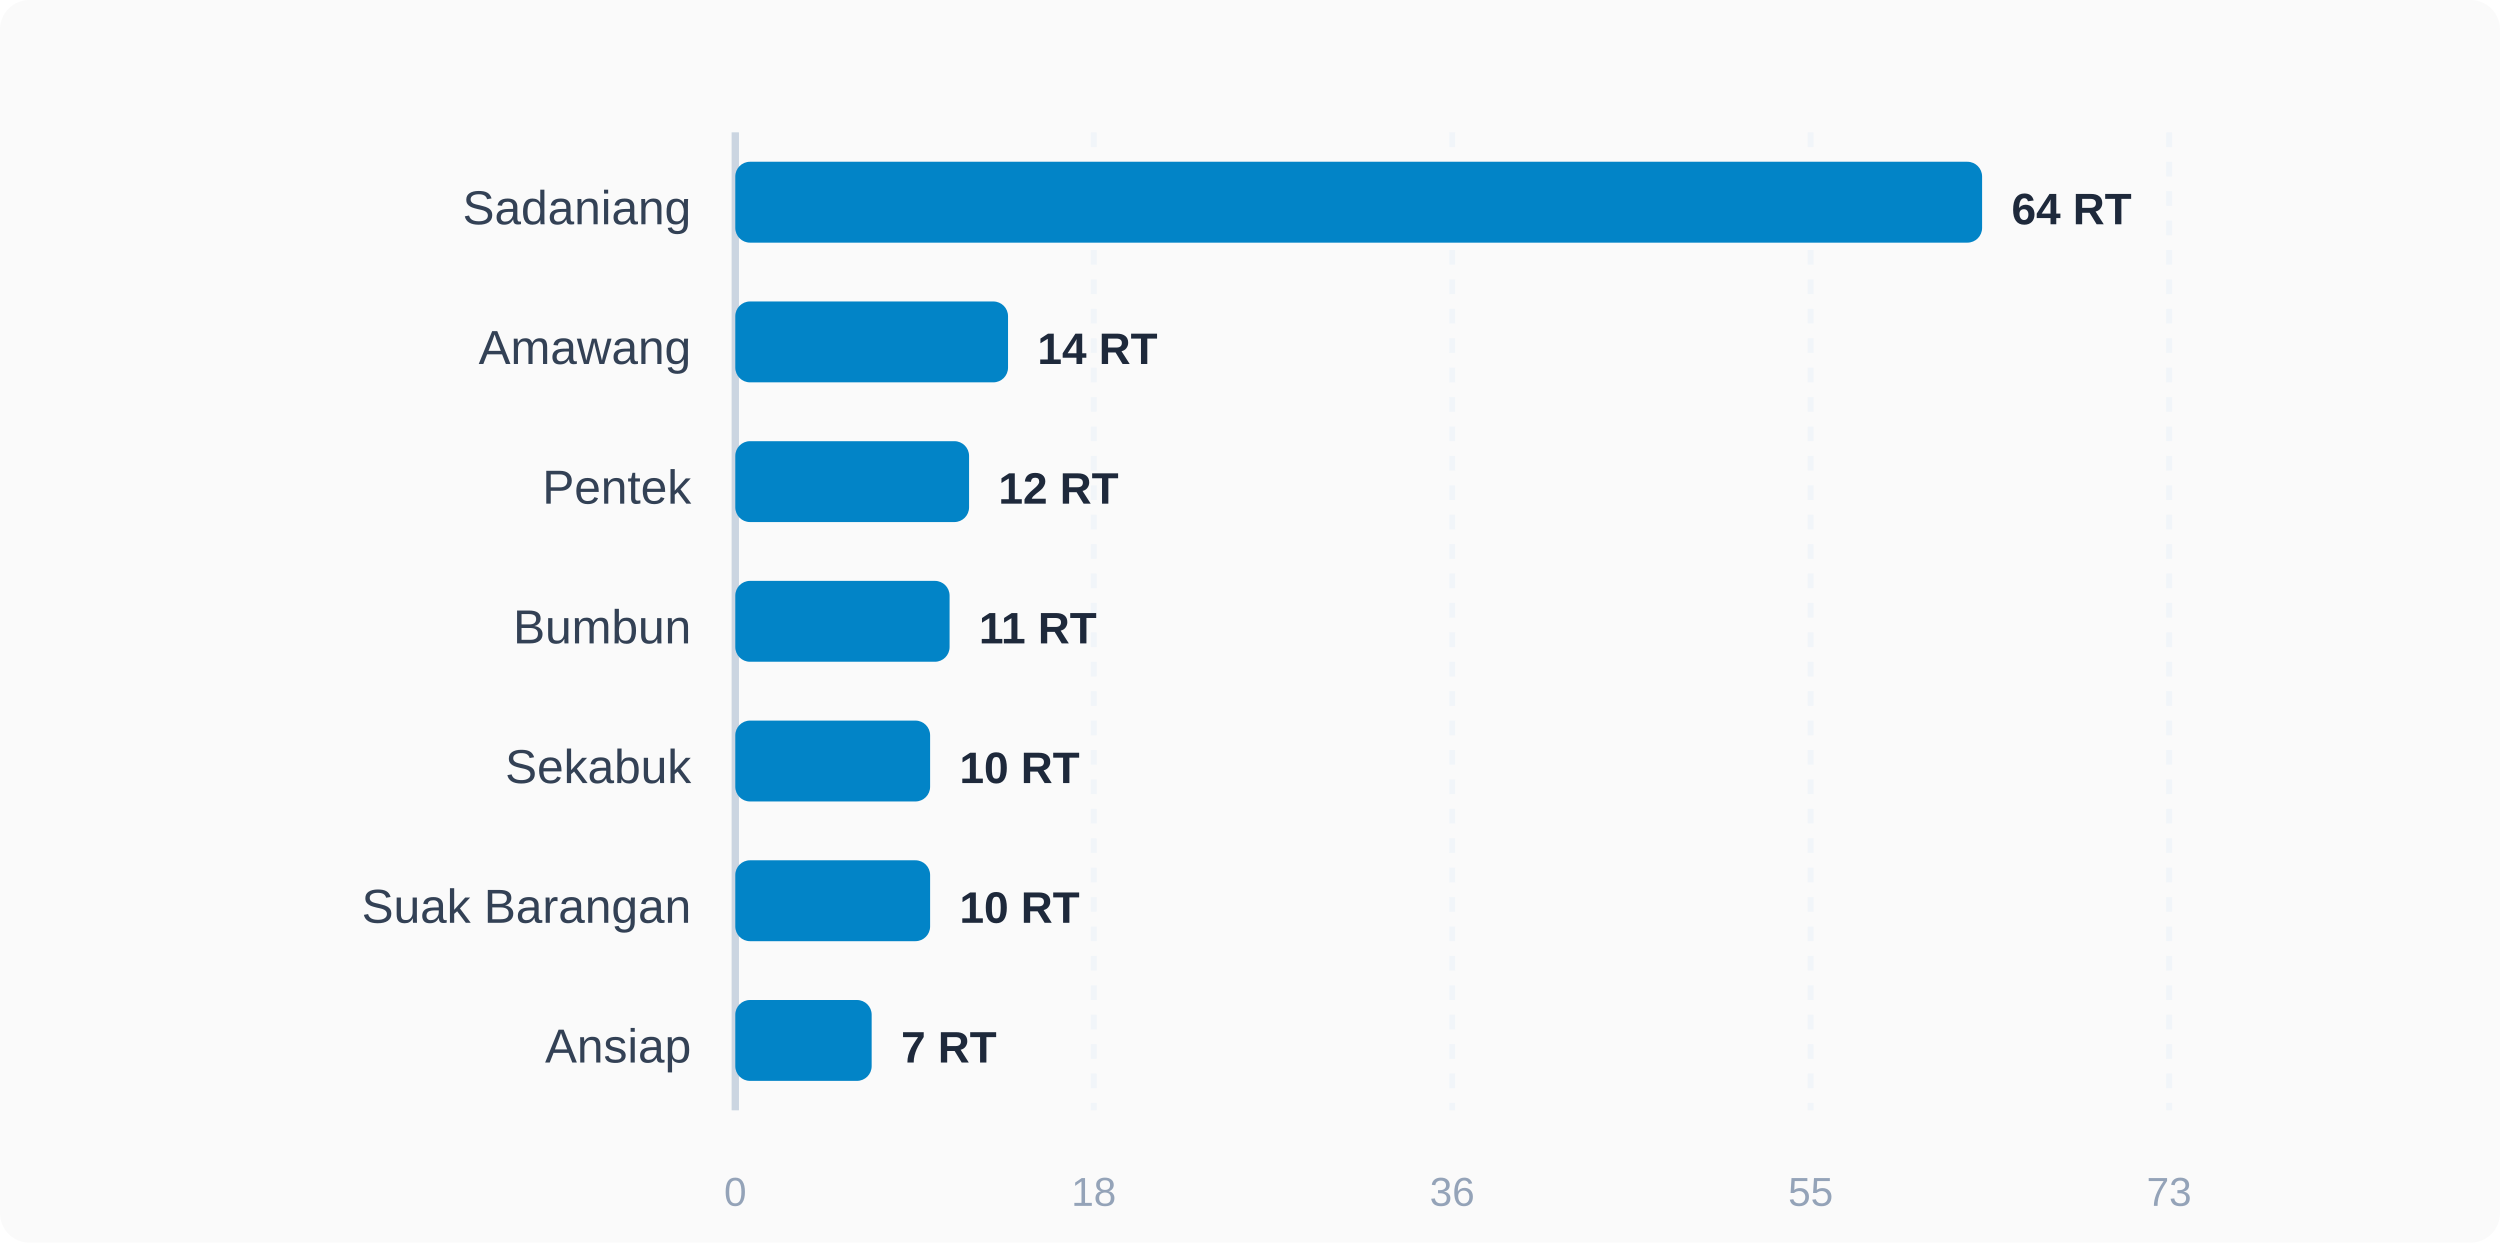
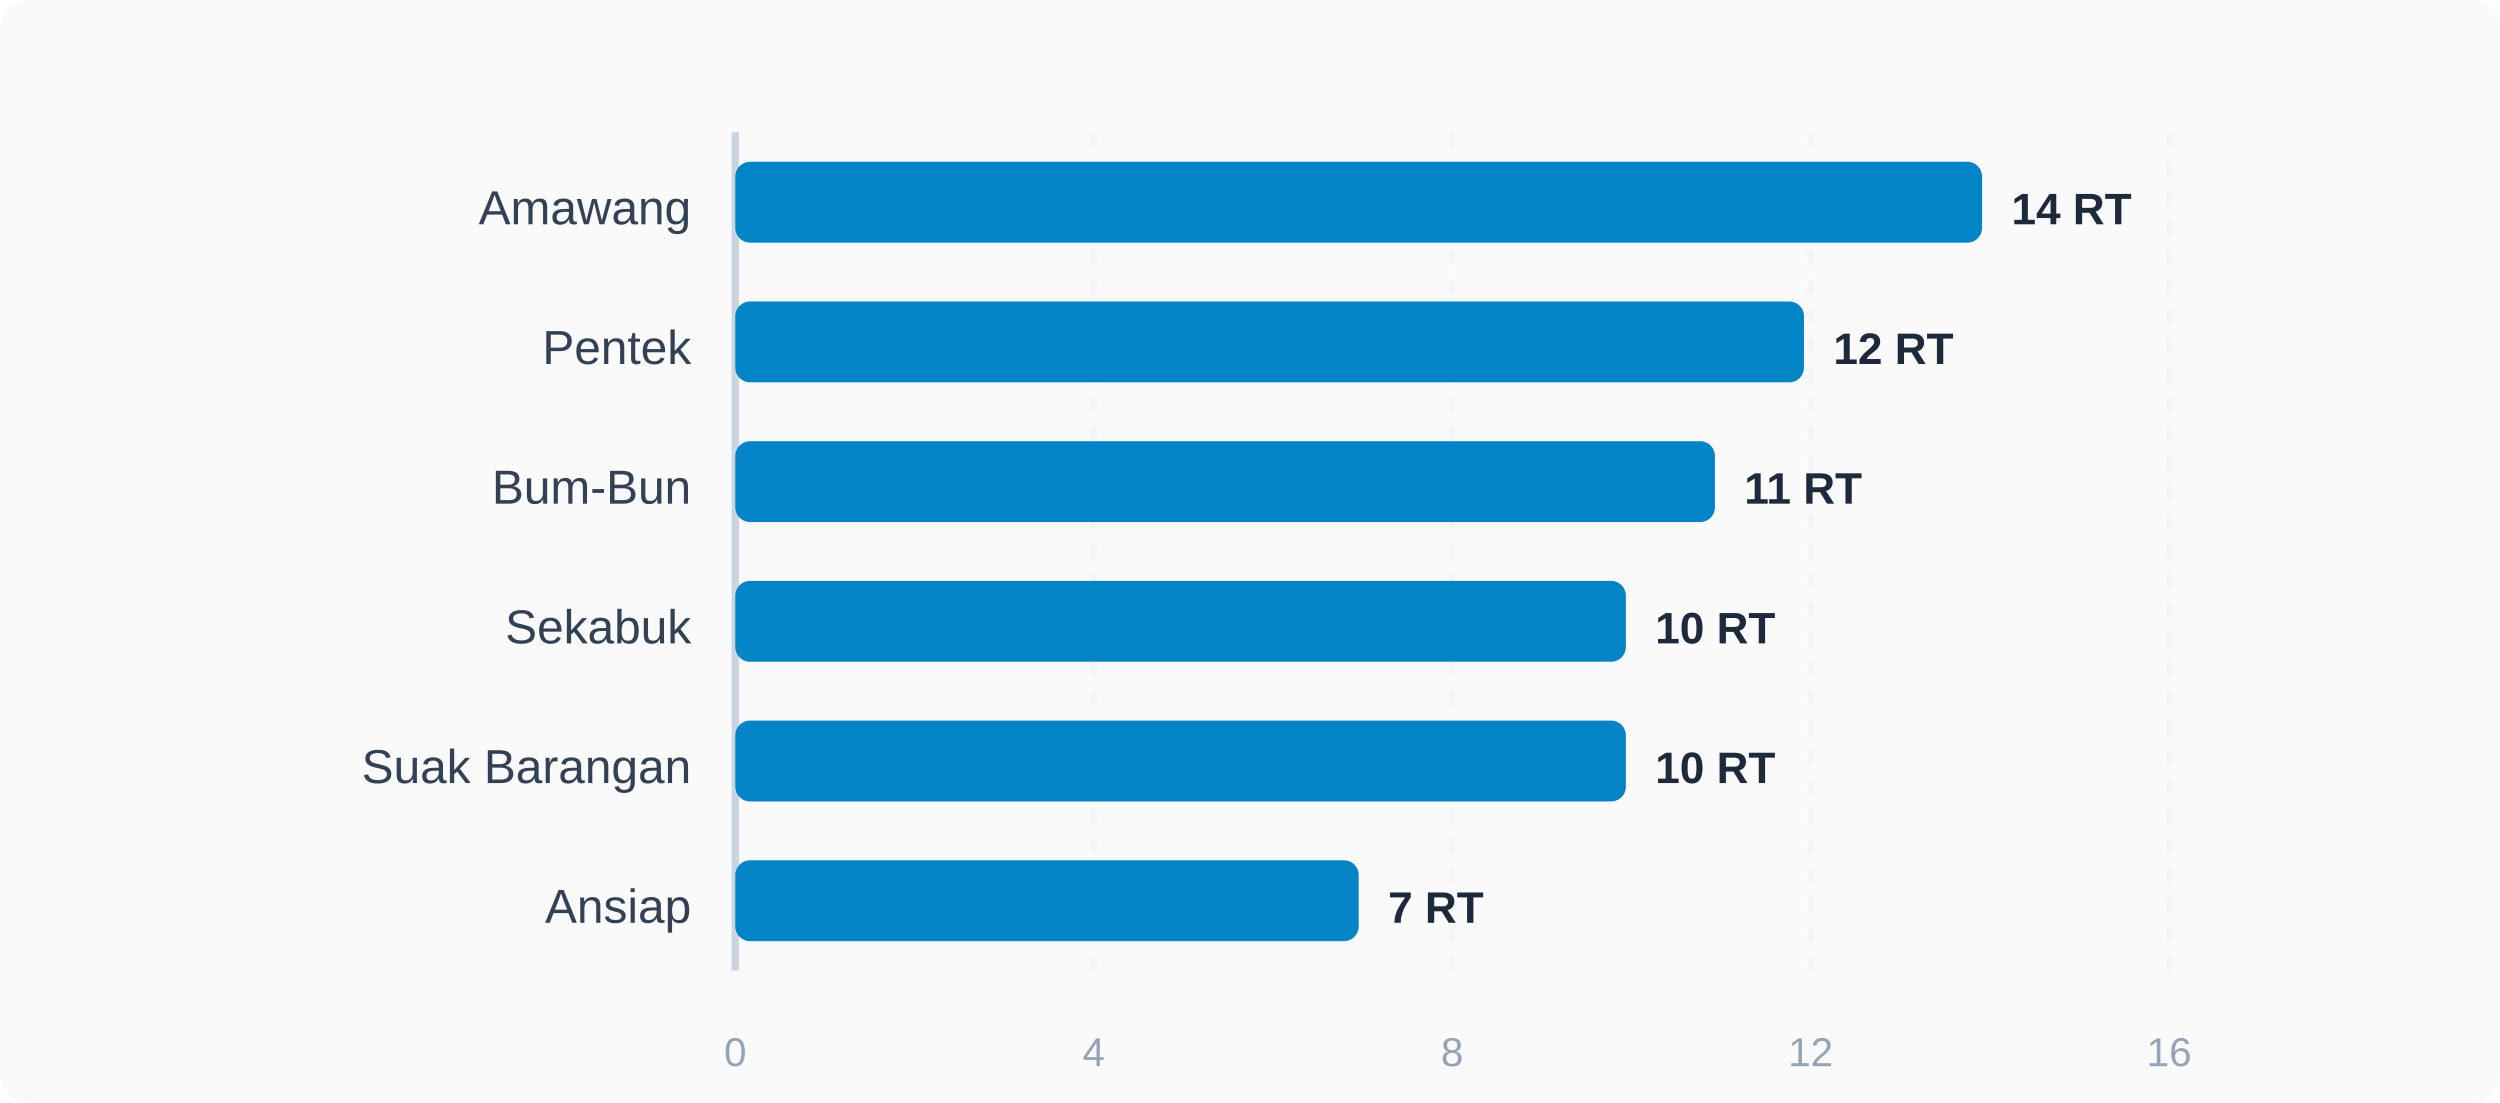
- <svg xmlns="http://www.w3.org/2000/svg" viewBox="0 0 340 169" width="100%" height="169pt" style="font-family: 'Liberation Sans', Arial, sans-serif;">
-   <rect width="340" height="169" fill="#FAFAFA" rx="4" />
-   <line x1="100.0" y1="18" x2="100.0" y2="151" stroke="#F1F5F9" stroke-width="0.8" stroke-dasharray="2,2" />
-   <text x="100.0" y="164" font-size="5.5" fill="#94A3B8" text-anchor="middle">0</text>
-   <line x1="148.75" y1="18" x2="148.75" y2="151" stroke="#F1F5F9" stroke-width="0.8" stroke-dasharray="2,2" />
-   <text x="148.75" y="164" font-size="5.5" fill="#94A3B8" text-anchor="middle">18</text>
-   <line x1="197.5" y1="18" x2="197.5" y2="151" stroke="#F1F5F9" stroke-width="0.8" stroke-dasharray="2,2" />
-   <text x="197.5" y="164" font-size="5.5" fill="#94A3B8" text-anchor="middle">36</text>
-   <line x1="246.25" y1="18" x2="246.25" y2="151" stroke="#F1F5F9" stroke-width="0.8" stroke-dasharray="2,2" />
-   <text x="246.25" y="164" font-size="5.5" fill="#94A3B8" text-anchor="middle">55</text>
-   <line x1="295.0" y1="18" x2="295.0" y2="151" stroke="#F1F5F9" stroke-width="0.8" stroke-dasharray="2,2" />
-   <text x="295.0" y="164" font-size="5.5" fill="#94A3B8" text-anchor="middle">73</text>
-   <line x1="100" y1="18" x2="100" y2="151" stroke="#CBD5E1" stroke-width="1" />
-   <text x="94" y="30.5" font-size="6.5" fill="#334155" text-anchor="end">Sadaniang</text>
+ <svg xmlns="http://www.w3.org/2000/svg" viewBox="0 0 340 150" width="100%" height="150pt" style="font-family: 'Liberation Sans', Arial, sans-serif;">
+   <rect width="340" height="150" fill="#FAFAFA" rx="4" />
+   <line x1="100.0" y1="18" x2="100.0" y2="132" stroke="#F1F5F9" stroke-width="0.8" stroke-dasharray="2,2" />
+   <text x="100.0" y="145" font-size="5.5" fill="#94A3B8" text-anchor="middle">0</text>
+   <line x1="148.75" y1="18" x2="148.75" y2="132" stroke="#F1F5F9" stroke-width="0.8" stroke-dasharray="2,2" />
+   <text x="148.75" y="145" font-size="5.5" fill="#94A3B8" text-anchor="middle">4</text>
+   <line x1="197.5" y1="18" x2="197.5" y2="132" stroke="#F1F5F9" stroke-width="0.8" stroke-dasharray="2,2" />
+   <text x="197.5" y="145" font-size="5.5" fill="#94A3B8" text-anchor="middle">8</text>
+   <line x1="246.25" y1="18" x2="246.25" y2="132" stroke="#F1F5F9" stroke-width="0.8" stroke-dasharray="2,2" />
+   <text x="246.25" y="145" font-size="5.5" fill="#94A3B8" text-anchor="middle">12</text>
+   <line x1="295.0" y1="18" x2="295.0" y2="132" stroke="#F1F5F9" stroke-width="0.8" stroke-dasharray="2,2" />
+   <text x="295.0" y="145" font-size="5.5" fill="#94A3B8" text-anchor="middle">16</text>
+   <line x1="100" y1="18" x2="100" y2="132" stroke="#CBD5E1" stroke-width="1" />
+   <text x="94" y="30.5" font-size="6.5" fill="#334155" text-anchor="end">Amawang</text>
  <rect x="100" y="22" width="169.565" height="11" rx="2" fill="#0284C7" />
-   <text x="273.565" y="30.5" font-size="6" font-weight="bold" fill="#1E293B">64 RT</text>
-   <text x="94" y="49.5" font-size="6.5" fill="#334155" text-anchor="end">Amawang</text>
-   <rect x="100" y="41" width="37.092" height="11" rx="2" fill="#0284C7" />
-   <text x="141.092" y="49.5" font-size="6" font-weight="bold" fill="#1E293B">14 RT</text>
-   <text x="94" y="68.5" font-size="6.5" fill="#334155" text-anchor="end">Pentek</text>
-   <rect x="100" y="60" width="31.793" height="11" rx="2" fill="#0284C7" />
-   <text x="135.793" y="68.5" font-size="6" font-weight="bold" fill="#1E293B">12 RT</text>
-   <text x="94" y="87.5" font-size="6.5" fill="#334155" text-anchor="end">Bumbun</text>
-   <rect x="100" y="79" width="29.144" height="11" rx="2" fill="#0284C7" />
-   <text x="133.144" y="87.5" font-size="6" font-weight="bold" fill="#1E293B">11 RT</text>
-   <text x="94" y="106.5" font-size="6.5" fill="#334155" text-anchor="end">Sekabuk</text>
-   <rect x="100" y="98" width="26.495" height="11" rx="2" fill="#0284C7" />
-   <text x="130.495" y="106.5" font-size="6" font-weight="bold" fill="#1E293B">10 RT</text>
-   <text x="94" y="125.5" font-size="6.5" fill="#334155" text-anchor="end">Suak Barangan</text>
-   <rect x="100" y="117" width="26.495" height="11" rx="2" fill="#0284C7" />
-   <text x="130.495" y="125.5" font-size="6" font-weight="bold" fill="#1E293B">10 RT</text>
-   <text x="94" y="144.5" font-size="6.5" fill="#334155" text-anchor="end">Ansiap</text>
-   <rect x="100" y="136" width="18.546" height="11" rx="2" fill="#0284C7" />
-   <text x="122.546" y="144.5" font-size="6" font-weight="bold" fill="#1E293B">7 RT</text>
+   <text x="273.565" y="30.5" font-size="6" font-weight="bold" fill="#1E293B">14 RT</text>
+   <text x="94" y="49.5" font-size="6.5" fill="#334155" text-anchor="end">Pentek</text>
+   <rect x="100" y="41" width="145.342" height="11" rx="2" fill="#0284C7" />
+   <text x="249.342" y="49.5" font-size="6" font-weight="bold" fill="#1E293B">12 RT</text>
+   <text x="94" y="68.5" font-size="6.5" fill="#334155" text-anchor="end">Bum-Bun</text>
+   <rect x="100" y="60" width="133.23" height="11" rx="2" fill="#0284C7" />
+   <text x="237.23" y="68.5" font-size="6" font-weight="bold" fill="#1E293B">11 RT</text>
+   <text x="94" y="87.5" font-size="6.5" fill="#334155" text-anchor="end">Sekabuk</text>
+   <rect x="100" y="79" width="121.118" height="11" rx="2" fill="#0284C7" />
+   <text x="225.118" y="87.5" font-size="6" font-weight="bold" fill="#1E293B">10 RT</text>
+   <text x="94" y="106.5" font-size="6.5" fill="#334155" text-anchor="end">Suak Barangan</text>
+   <rect x="100" y="98" width="121.118" height="11" rx="2" fill="#0284C7" />
+   <text x="225.118" y="106.5" font-size="6" font-weight="bold" fill="#1E293B">10 RT</text>
+   <text x="94" y="125.5" font-size="6.5" fill="#334155" text-anchor="end">Ansiap</text>
+   <rect x="100" y="117" width="84.783" height="11" rx="2" fill="#0284C7" />
+   <text x="188.783" y="125.5" font-size="6" font-weight="bold" fill="#1E293B">7 RT</text>
</svg>
